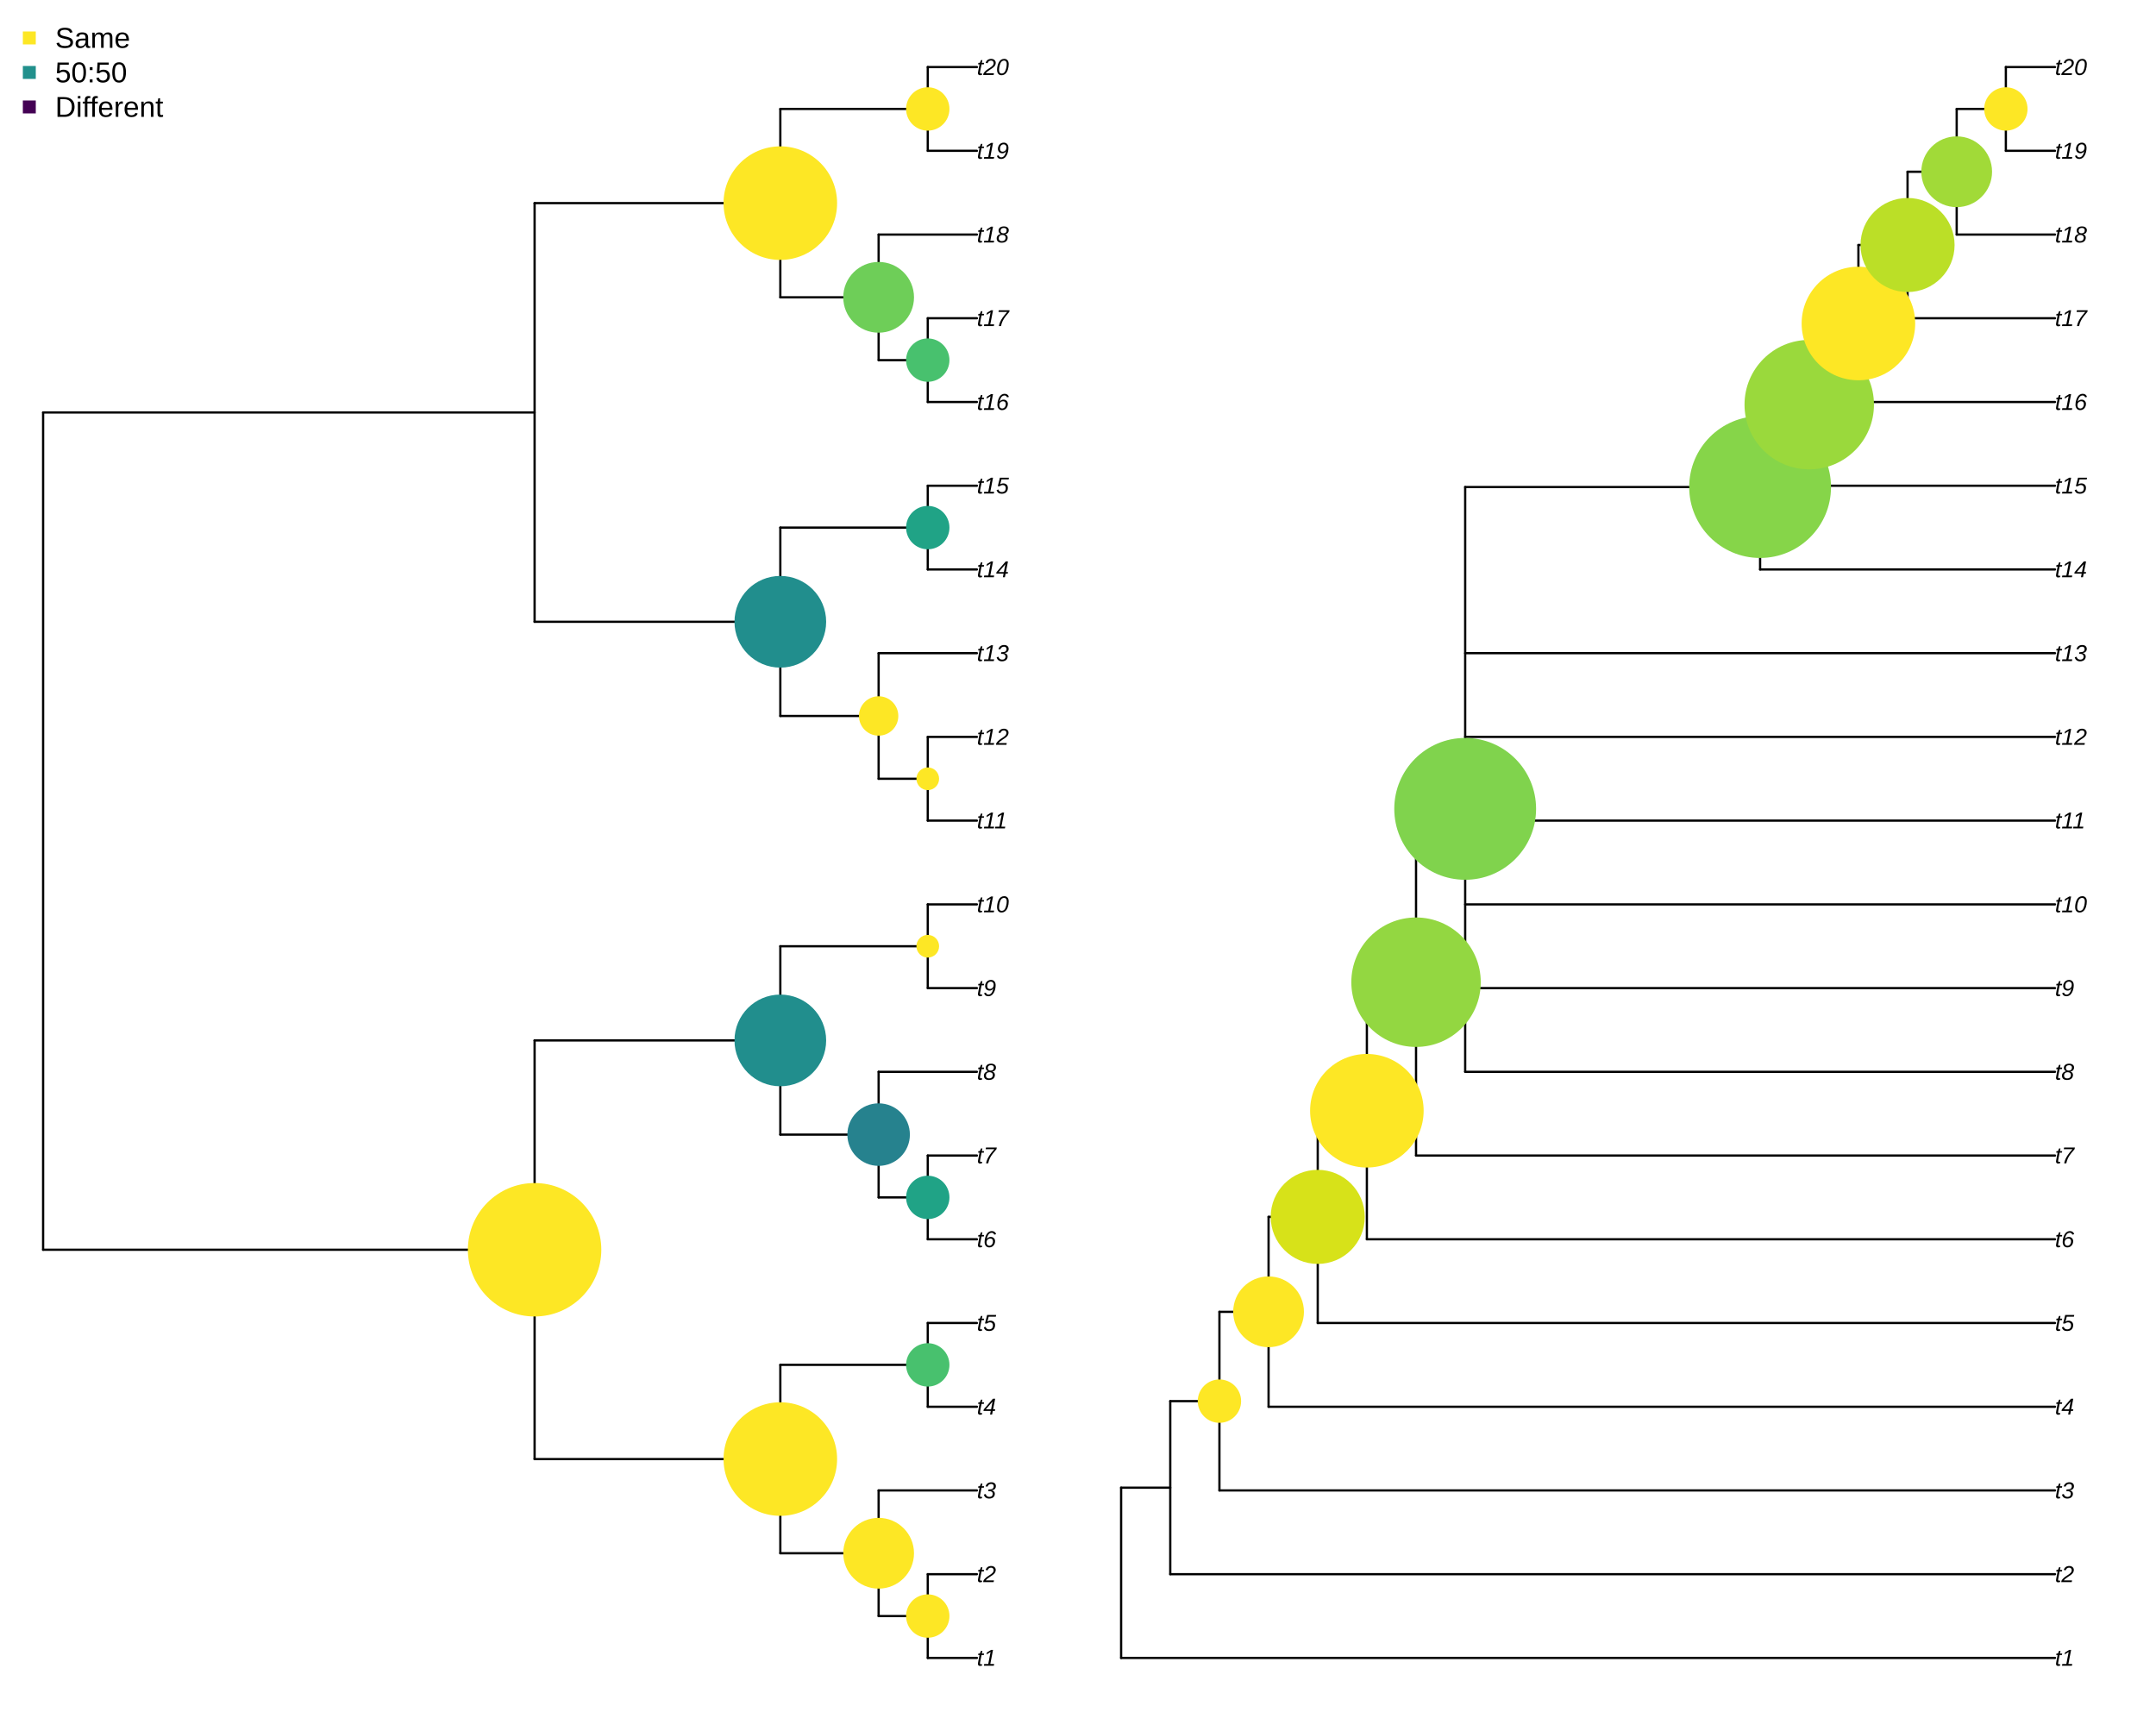
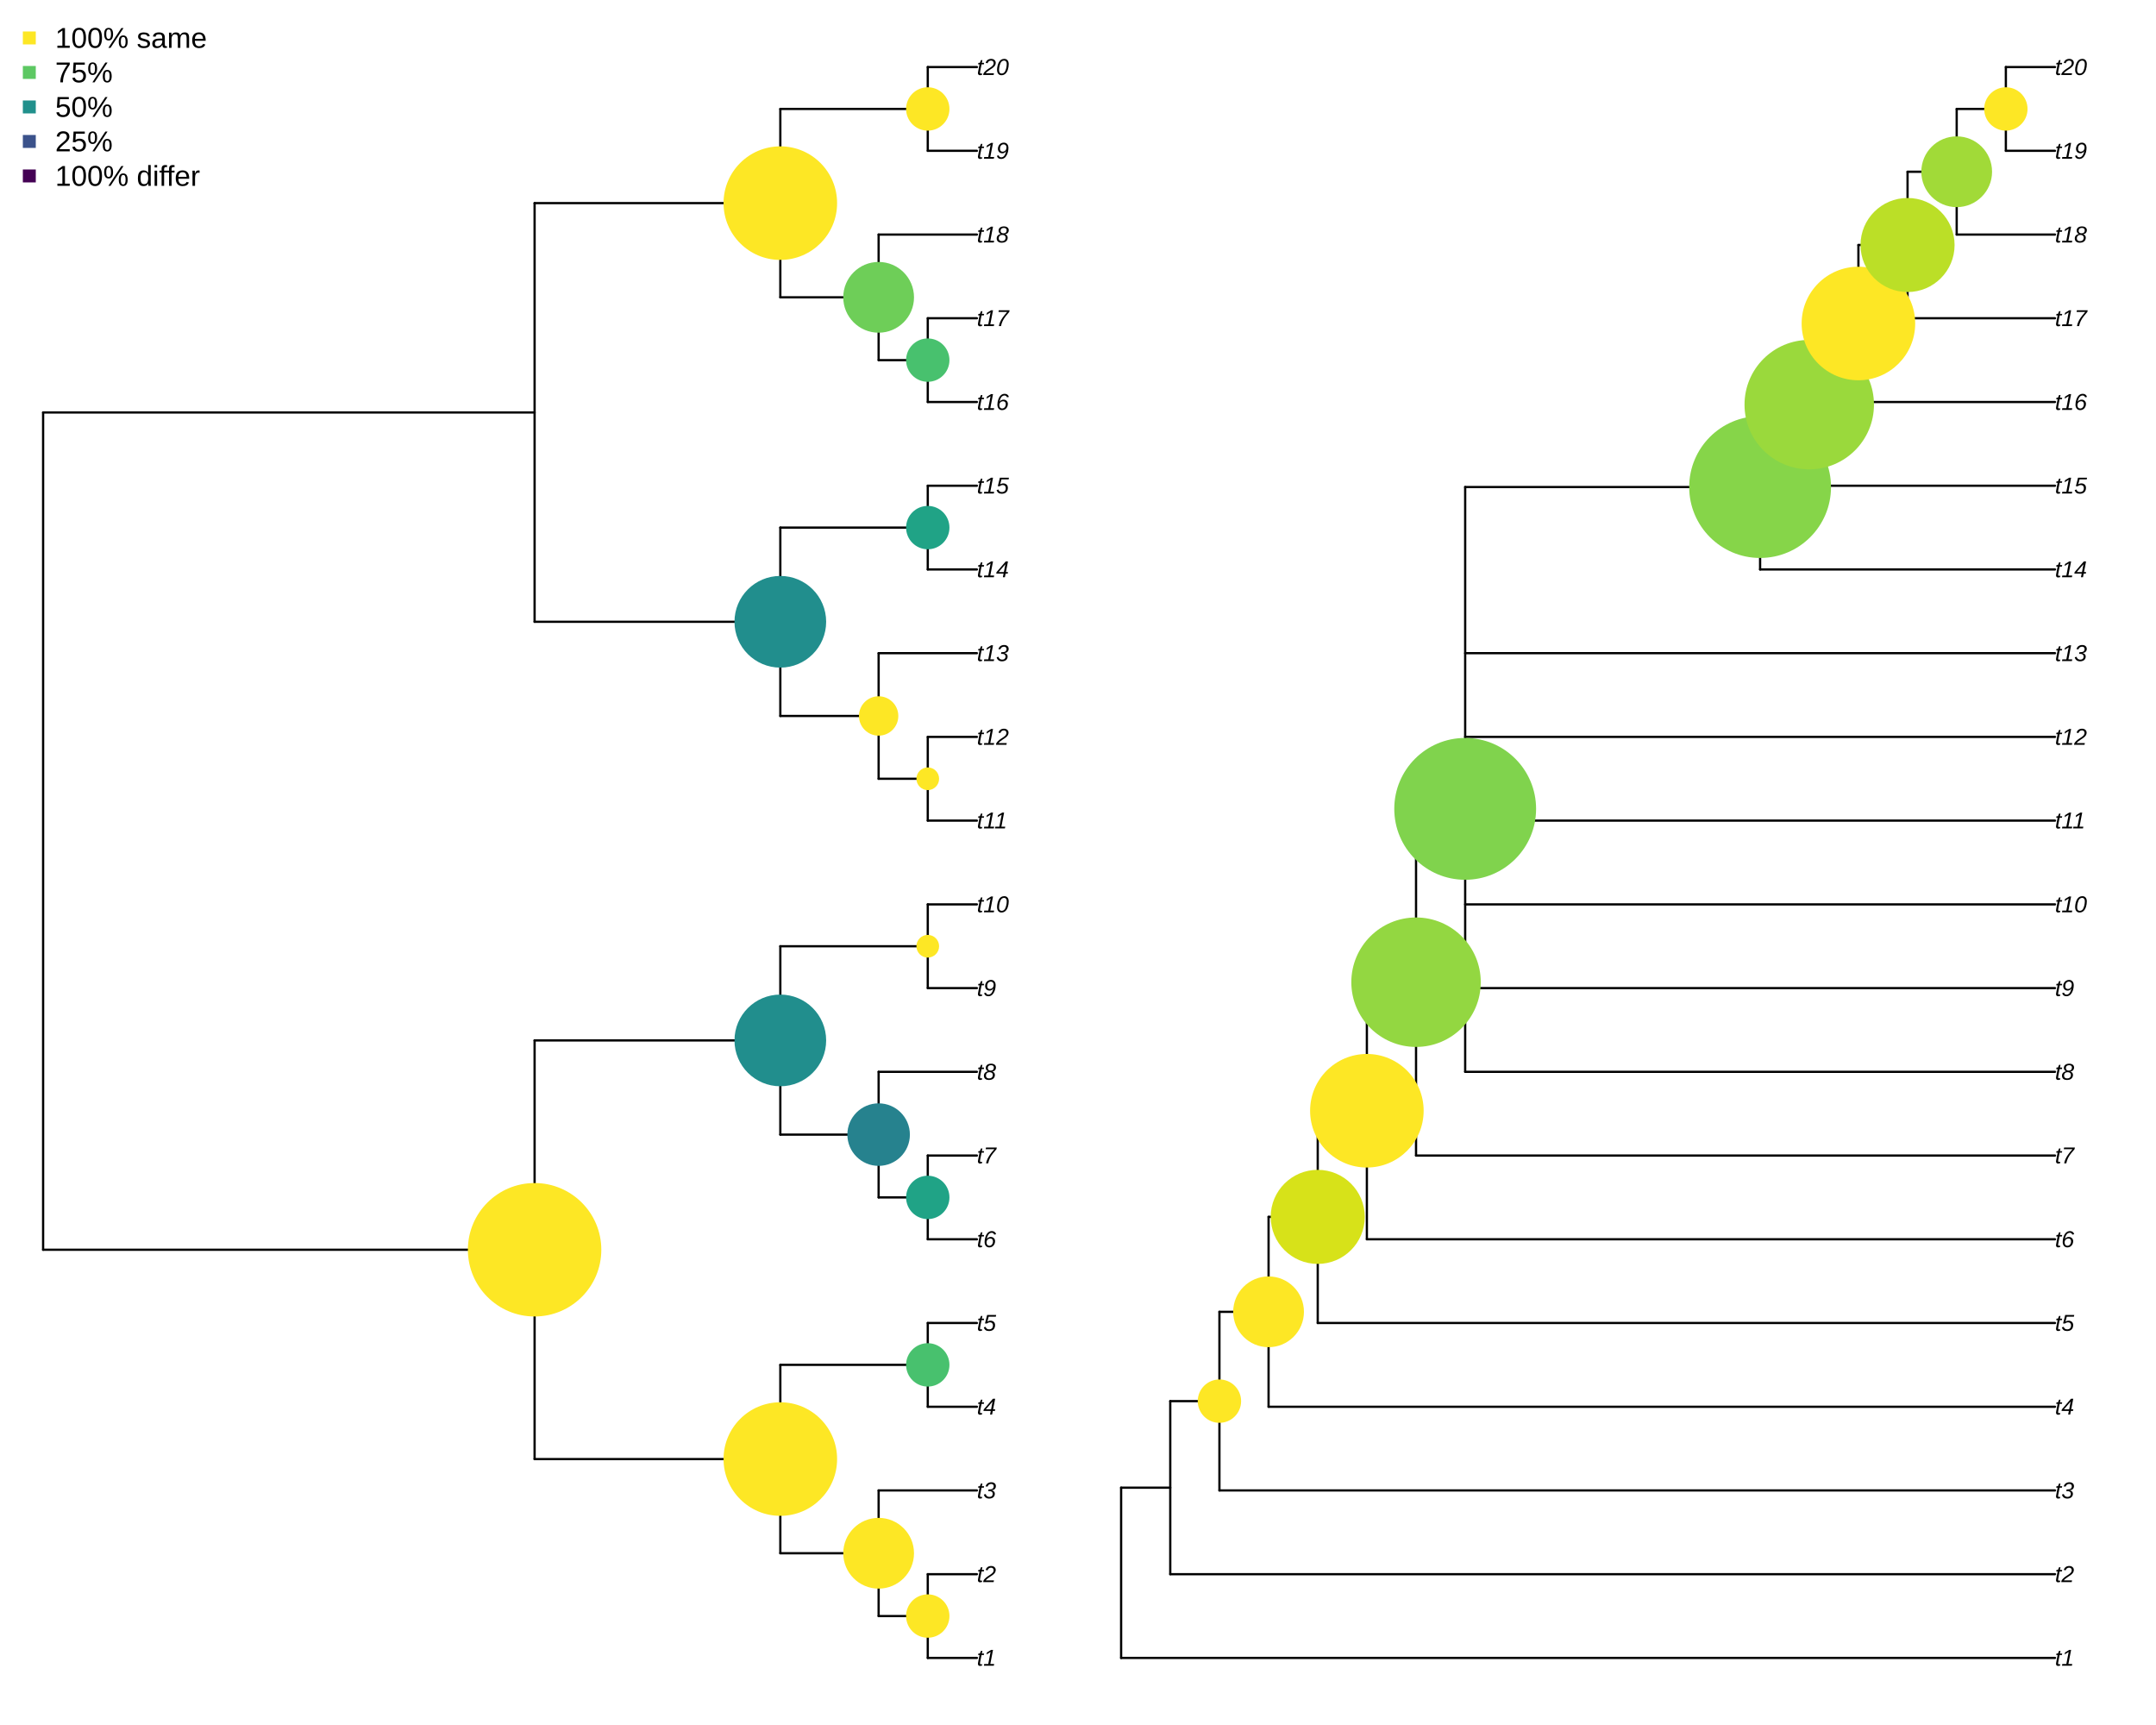
<svg xmlns="http://www.w3.org/2000/svg" viewBox="0 0 720.00 576.00">
  <defs>
    <style type="text/css">
    line, polyline, polygon, path, rect, circle {
      fill: none;
      stroke: #000000;
      stroke-linecap: round;
      stroke-linejoin: round;
      stroke-miterlimit: 10.00;
    }
  </style>
  </defs>
  <rect width="100%" height="100%" style="stroke: none; fill: #FFFFFF;" />
  <defs>
    <clipPath id="cpMC4wMHwzNjAuMDB8NTc2LjAwfDAuMDA=">
      <rect x="0.00" y="0.00" width="360.00" height="576.00" />
    </clipPath>
  </defs>
  <defs>
    <clipPath id="cpMS4xNXwzNTguODV8NTc0Ljg1fDEuMTU=">
      <rect x="1.15" y="1.15" width="357.70" height="573.70" />
    </clipPath>
  </defs>
  <line x1="14.40" y1="417.31" x2="178.53" y2="417.31" style="stroke-width: 0.75;" clip-path="url(#cpMS4xNXwzNTguODV8NTc0Ljg1fDEuMTU=)" />
  <line x1="178.53" y1="487.20" x2="260.59" y2="487.20" style="stroke-width: 0.75;" clip-path="url(#cpMS4xNXwzNTguODV8NTc0Ljg1fDEuMTU=)" />
  <line x1="260.59" y1="518.65" x2="293.42" y2="518.65" style="stroke-width: 0.75;" clip-path="url(#cpMS4xNXwzNTguODV8NTc0Ljg1fDEuMTU=)" />
  <line x1="293.42" y1="539.62" x2="309.83" y2="539.62" style="stroke-width: 0.75;" clip-path="url(#cpMS4xNXwzNTguODV8NTc0Ljg1fDEuMTU=)" />
  <line x1="309.83" y1="553.60" x2="326.24" y2="553.60" style="stroke-width: 0.75;" clip-path="url(#cpMS4xNXwzNTguODV8NTc0Ljg1fDEuMTU=)" />
  <line x1="309.83" y1="525.64" x2="326.24" y2="525.64" style="stroke-width: 0.75;" clip-path="url(#cpMS4xNXwzNTguODV8NTc0Ljg1fDEuMTU=)" />
  <line x1="293.42" y1="497.68" x2="326.24" y2="497.68" style="stroke-width: 0.75;" clip-path="url(#cpMS4xNXwzNTguODV8NTc0Ljg1fDEuMTU=)" />
  <line x1="260.59" y1="455.75" x2="309.83" y2="455.75" style="stroke-width: 0.75;" clip-path="url(#cpMS4xNXwzNTguODV8NTc0Ljg1fDEuMTU=)" />
  <line x1="309.83" y1="469.73" x2="326.24" y2="469.73" style="stroke-width: 0.75;" clip-path="url(#cpMS4xNXwzNTguODV8NTc0Ljg1fDEuMTU=)" />
  <line x1="309.83" y1="441.77" x2="326.24" y2="441.77" style="stroke-width: 0.75;" clip-path="url(#cpMS4xNXwzNTguODV8NTc0Ljg1fDEuMTU=)" />
  <line x1="178.53" y1="347.41" x2="260.59" y2="347.41" style="stroke-width: 0.75;" clip-path="url(#cpMS4xNXwzNTguODV8NTc0Ljg1fDEuMTU=)" />
  <line x1="260.59" y1="378.86" x2="293.42" y2="378.86" style="stroke-width: 0.75;" clip-path="url(#cpMS4xNXwzNTguODV8NTc0Ljg1fDEuMTU=)" />
  <line x1="293.42" y1="399.83" x2="309.83" y2="399.83" style="stroke-width: 0.75;" clip-path="url(#cpMS4xNXwzNTguODV8NTc0Ljg1fDEuMTU=)" />
  <line x1="309.83" y1="413.81" x2="326.24" y2="413.81" style="stroke-width: 0.75;" clip-path="url(#cpMS4xNXwzNTguODV8NTc0Ljg1fDEuMTU=)" />
  <line x1="309.83" y1="385.85" x2="326.24" y2="385.85" style="stroke-width: 0.75;" clip-path="url(#cpMS4xNXwzNTguODV8NTc0Ljg1fDEuMTU=)" />
  <line x1="293.42" y1="357.89" x2="326.24" y2="357.89" style="stroke-width: 0.75;" clip-path="url(#cpMS4xNXwzNTguODV8NTc0Ljg1fDEuMTU=)" />
  <line x1="260.59" y1="315.96" x2="309.83" y2="315.96" style="stroke-width: 0.75;" clip-path="url(#cpMS4xNXwzNTguODV8NTc0Ljg1fDEuMTU=)" />
  <line x1="309.83" y1="329.94" x2="326.24" y2="329.94" style="stroke-width: 0.75;" clip-path="url(#cpMS4xNXwzNTguODV8NTc0Ljg1fDEuMTU=)" />
  <line x1="309.83" y1="301.98" x2="326.24" y2="301.98" style="stroke-width: 0.75;" clip-path="url(#cpMS4xNXwzNTguODV8NTc0Ljg1fDEuMTU=)" />
  <line x1="14.40" y1="137.73" x2="178.53" y2="137.73" style="stroke-width: 0.75;" clip-path="url(#cpMS4xNXwzNTguODV8NTc0Ljg1fDEuMTU=)" />
  <line x1="178.53" y1="207.62" x2="260.59" y2="207.62" style="stroke-width: 0.75;" clip-path="url(#cpMS4xNXwzNTguODV8NTc0Ljg1fDEuMTU=)" />
  <line x1="260.59" y1="239.07" x2="293.42" y2="239.07" style="stroke-width: 0.75;" clip-path="url(#cpMS4xNXwzNTguODV8NTc0Ljg1fDEuMTU=)" />
  <line x1="293.42" y1="260.04" x2="309.83" y2="260.04" style="stroke-width: 0.75;" clip-path="url(#cpMS4xNXwzNTguODV8NTc0Ljg1fDEuMTU=)" />
  <line x1="309.83" y1="274.02" x2="326.24" y2="274.02" style="stroke-width: 0.75;" clip-path="url(#cpMS4xNXwzNTguODV8NTc0Ljg1fDEuMTU=)" />
  <line x1="309.83" y1="246.06" x2="326.24" y2="246.06" style="stroke-width: 0.75;" clip-path="url(#cpMS4xNXwzNTguODV8NTc0Ljg1fDEuMTU=)" />
  <line x1="293.42" y1="218.11" x2="326.24" y2="218.11" style="stroke-width: 0.75;" clip-path="url(#cpMS4xNXwzNTguODV8NTc0Ljg1fDEuMTU=)" />
  <line x1="260.59" y1="176.17" x2="309.83" y2="176.17" style="stroke-width: 0.75;" clip-path="url(#cpMS4xNXwzNTguODV8NTc0Ljg1fDEuMTU=)" />
  <line x1="309.83" y1="190.15" x2="326.24" y2="190.15" style="stroke-width: 0.75;" clip-path="url(#cpMS4xNXwzNTguODV8NTc0Ljg1fDEuMTU=)" />
  <line x1="309.83" y1="162.19" x2="326.24" y2="162.19" style="stroke-width: 0.75;" clip-path="url(#cpMS4xNXwzNTguODV8NTc0Ljg1fDEuMTU=)" />
  <line x1="178.53" y1="67.83" x2="260.59" y2="67.83" style="stroke-width: 0.75;" clip-path="url(#cpMS4xNXwzNTguODV8NTc0Ljg1fDEuMTU=)" />
  <line x1="260.59" y1="99.28" x2="293.42" y2="99.28" style="stroke-width: 0.75;" clip-path="url(#cpMS4xNXwzNTguODV8NTc0Ljg1fDEuMTU=)" />
  <line x1="293.42" y1="120.25" x2="309.83" y2="120.25" style="stroke-width: 0.75;" clip-path="url(#cpMS4xNXwzNTguODV8NTc0Ljg1fDEuMTU=)" />
  <line x1="309.83" y1="134.23" x2="326.24" y2="134.23" style="stroke-width: 0.75;" clip-path="url(#cpMS4xNXwzNTguODV8NTc0Ljg1fDEuMTU=)" />
  <line x1="309.83" y1="106.27" x2="326.24" y2="106.27" style="stroke-width: 0.75;" clip-path="url(#cpMS4xNXwzNTguODV8NTc0Ljg1fDEuMTU=)" />
  <line x1="293.42" y1="78.32" x2="326.24" y2="78.32" style="stroke-width: 0.75;" clip-path="url(#cpMS4xNXwzNTguODV8NTc0Ljg1fDEuMTU=)" />
  <line x1="260.59" y1="36.38" x2="309.83" y2="36.38" style="stroke-width: 0.75;" clip-path="url(#cpMS4xNXwzNTguODV8NTc0Ljg1fDEuMTU=)" />
  <line x1="309.83" y1="50.36" x2="326.24" y2="50.36" style="stroke-width: 0.75;" clip-path="url(#cpMS4xNXwzNTguODV8NTc0Ljg1fDEuMTU=)" />
  <line x1="309.83" y1="22.40" x2="326.24" y2="22.40" style="stroke-width: 0.75;" clip-path="url(#cpMS4xNXwzNTguODV8NTc0Ljg1fDEuMTU=)" />
  <line x1="14.40" y1="417.31" x2="14.40" y2="137.73" style="stroke-width: 0.75;" clip-path="url(#cpMS4xNXwzNTguODV8NTc0Ljg1fDEuMTU=)" />
  <line x1="178.53" y1="487.20" x2="178.53" y2="347.41" style="stroke-width: 0.75;" clip-path="url(#cpMS4xNXwzNTguODV8NTc0Ljg1fDEuMTU=)" />
  <line x1="260.59" y1="518.65" x2="260.59" y2="455.75" style="stroke-width: 0.75;" clip-path="url(#cpMS4xNXwzNTguODV8NTc0Ljg1fDEuMTU=)" />
  <line x1="293.42" y1="539.62" x2="293.42" y2="497.68" style="stroke-width: 0.75;" clip-path="url(#cpMS4xNXwzNTguODV8NTc0Ljg1fDEuMTU=)" />
  <line x1="309.83" y1="553.60" x2="309.83" y2="525.64" style="stroke-width: 0.75;" clip-path="url(#cpMS4xNXwzNTguODV8NTc0Ljg1fDEuMTU=)" />
  <line x1="309.83" y1="469.73" x2="309.83" y2="441.77" style="stroke-width: 0.75;" clip-path="url(#cpMS4xNXwzNTguODV8NTc0Ljg1fDEuMTU=)" />
  <line x1="260.59" y1="378.86" x2="260.59" y2="315.96" style="stroke-width: 0.75;" clip-path="url(#cpMS4xNXwzNTguODV8NTc0Ljg1fDEuMTU=)" />
  <line x1="293.42" y1="399.83" x2="293.42" y2="357.89" style="stroke-width: 0.75;" clip-path="url(#cpMS4xNXwzNTguODV8NTc0Ljg1fDEuMTU=)" />
  <line x1="309.83" y1="413.81" x2="309.83" y2="385.85" style="stroke-width: 0.75;" clip-path="url(#cpMS4xNXwzNTguODV8NTc0Ljg1fDEuMTU=)" />
  <line x1="309.83" y1="329.94" x2="309.83" y2="301.98" style="stroke-width: 0.75;" clip-path="url(#cpMS4xNXwzNTguODV8NTc0Ljg1fDEuMTU=)" />
  <line x1="178.53" y1="207.62" x2="178.53" y2="67.83" style="stroke-width: 0.75;" clip-path="url(#cpMS4xNXwzNTguODV8NTc0Ljg1fDEuMTU=)" />
  <line x1="260.59" y1="239.07" x2="260.59" y2="176.17" style="stroke-width: 0.75;" clip-path="url(#cpMS4xNXwzNTguODV8NTc0Ljg1fDEuMTU=)" />
  <line x1="293.42" y1="260.04" x2="293.42" y2="218.11" style="stroke-width: 0.75;" clip-path="url(#cpMS4xNXwzNTguODV8NTc0Ljg1fDEuMTU=)" />
  <line x1="309.83" y1="274.02" x2="309.83" y2="246.06" style="stroke-width: 0.75;" clip-path="url(#cpMS4xNXwzNTguODV8NTc0Ljg1fDEuMTU=)" />
  <line x1="309.83" y1="190.15" x2="309.83" y2="162.19" style="stroke-width: 0.75;" clip-path="url(#cpMS4xNXwzNTguODV8NTc0Ljg1fDEuMTU=)" />
  <line x1="260.59" y1="99.28" x2="260.59" y2="36.38" style="stroke-width: 0.75;" clip-path="url(#cpMS4xNXwzNTguODV8NTc0Ljg1fDEuMTU=)" />
  <line x1="293.42" y1="120.25" x2="293.42" y2="78.32" style="stroke-width: 0.75;" clip-path="url(#cpMS4xNXwzNTguODV8NTc0Ljg1fDEuMTU=)" />
  <line x1="309.83" y1="134.23" x2="309.83" y2="106.27" style="stroke-width: 0.75;" clip-path="url(#cpMS4xNXwzNTguODV8NTc0Ljg1fDEuMTU=)" />
  <line x1="309.83" y1="50.36" x2="309.83" y2="22.40" style="stroke-width: 0.75;" clip-path="url(#cpMS4xNXwzNTguODV8NTc0Ljg1fDEuMTU=)" />
  <g clip-path="url(#cpMS4xNXwzNTguODV8NTc0Ljg1fDEuMTU=)">
    <text x="326.24" y="556.20" style="font-size: 7.68px; font-style: italic; font-family: Liberation Sans;" textLength="6.39px" lengthAdjust="spacingAndGlyphs">t1</text>
  </g>
  <g clip-path="url(#cpMS4xNXwzNTguODV8NTc0Ljg1fDEuMTU=)">
    <text x="326.24" y="528.28" style="font-size: 7.68px; font-style: italic; font-family: Liberation Sans;" textLength="6.39px" lengthAdjust="spacingAndGlyphs">t2</text>
  </g>
  <g clip-path="url(#cpMS4xNXwzNTguODV8NTc0Ljg1fDEuMTU=)">
    <text x="326.24" y="500.32" style="font-size: 7.68px; font-style: italic; font-family: Liberation Sans;" textLength="6.39px" lengthAdjust="spacingAndGlyphs">t3</text>
  </g>
  <g clip-path="url(#cpMS4xNXwzNTguODV8NTc0Ljg1fDEuMTU=)">
    <text x="326.24" y="472.33" style="font-size: 7.68px; font-style: italic; font-family: Liberation Sans;" textLength="6.39px" lengthAdjust="spacingAndGlyphs">t4</text>
  </g>
  <g clip-path="url(#cpMS4xNXwzNTguODV8NTc0Ljg1fDEuMTU=)">
    <text x="326.24" y="444.37" style="font-size: 7.68px; font-style: italic; font-family: Liberation Sans;" textLength="6.39px" lengthAdjust="spacingAndGlyphs">t5</text>
  </g>
  <g clip-path="url(#cpMS4xNXwzNTguODV8NTc0Ljg1fDEuMTU=)">
    <text x="326.24" y="416.45" style="font-size: 7.68px; font-style: italic; font-family: Liberation Sans;" textLength="6.39px" lengthAdjust="spacingAndGlyphs">t6</text>
  </g>
  <g clip-path="url(#cpMS4xNXwzNTguODV8NTc0Ljg1fDEuMTU=)">
    <text x="326.24" y="388.45" style="font-size: 7.68px; font-style: italic; font-family: Liberation Sans;" textLength="6.39px" lengthAdjust="spacingAndGlyphs">t7</text>
  </g>
  <g clip-path="url(#cpMS4xNXwzNTguODV8NTc0Ljg1fDEuMTU=)">
    <text x="326.24" y="360.54" style="font-size: 7.68px; font-style: italic; font-family: Liberation Sans;" textLength="6.39px" lengthAdjust="spacingAndGlyphs">t8</text>
  </g>
  <g clip-path="url(#cpMS4xNXwzNTguODV8NTc0Ljg1fDEuMTU=)">
    <text x="326.24" y="332.58" style="font-size: 7.68px; font-style: italic; font-family: Liberation Sans;" textLength="6.39px" lengthAdjust="spacingAndGlyphs">t9</text>
  </g>
  <g clip-path="url(#cpMS4xNXwzNTguODV8NTc0Ljg1fDEuMTU=)">
    <text x="326.24" y="304.62" style="font-size: 7.68px; font-style: italic; font-family: Liberation Sans;" textLength="10.66px" lengthAdjust="spacingAndGlyphs">t10</text>
  </g>
  <g clip-path="url(#cpMS4xNXwzNTguODV8NTc0Ljg1fDEuMTU=)">
    <text x="326.24" y="276.62" style="font-size: 7.68px; font-style: italic; font-family: Liberation Sans;" textLength="10.09px" lengthAdjust="spacingAndGlyphs">t11</text>
  </g>
  <g clip-path="url(#cpMS4xNXwzNTguODV8NTc0Ljg1fDEuMTU=)">
    <text x="326.24" y="248.70" style="font-size: 7.68px; font-style: italic; font-family: Liberation Sans;" textLength="10.66px" lengthAdjust="spacingAndGlyphs">t12</text>
  </g>
  <g clip-path="url(#cpMS4xNXwzNTguODV8NTc0Ljg1fDEuMTU=)">
    <text x="326.24" y="220.75" style="font-size: 7.68px; font-style: italic; font-family: Liberation Sans;" textLength="10.66px" lengthAdjust="spacingAndGlyphs">t13</text>
  </g>
  <g clip-path="url(#cpMS4xNXwzNTguODV8NTc0Ljg1fDEuMTU=)">
    <text x="326.24" y="192.75" style="font-size: 7.68px; font-style: italic; font-family: Liberation Sans;" textLength="10.66px" lengthAdjust="spacingAndGlyphs">t14</text>
  </g>
  <g clip-path="url(#cpMS4xNXwzNTguODV8NTc0Ljg1fDEuMTU=)">
    <text x="326.24" y="164.79" style="font-size: 7.68px; font-style: italic; font-family: Liberation Sans;" textLength="10.66px" lengthAdjust="spacingAndGlyphs">t15</text>
  </g>
  <g clip-path="url(#cpMS4xNXwzNTguODV8NTc0Ljg1fDEuMTU=)">
    <text x="326.24" y="136.87" style="font-size: 7.68px; font-style: italic; font-family: Liberation Sans;" textLength="10.66px" lengthAdjust="spacingAndGlyphs">t16</text>
  </g>
  <g clip-path="url(#cpMS4xNXwzNTguODV8NTc0Ljg1fDEuMTU=)">
    <text x="326.24" y="108.88" style="font-size: 7.68px; font-style: italic; font-family: Liberation Sans;" textLength="10.66px" lengthAdjust="spacingAndGlyphs">t17</text>
  </g>
  <g clip-path="url(#cpMS4xNXwzNTguODV8NTc0Ljg1fDEuMTU=)">
    <text x="326.24" y="80.96" style="font-size: 7.68px; font-style: italic; font-family: Liberation Sans;" textLength="10.66px" lengthAdjust="spacingAndGlyphs">t18</text>
  </g>
  <g clip-path="url(#cpMS4xNXwzNTguODV8NTc0Ljg1fDEuMTU=)">
    <text x="326.24" y="53.00" style="font-size: 7.68px; font-style: italic; font-family: Liberation Sans;" textLength="10.66px" lengthAdjust="spacingAndGlyphs">t19</text>
  </g>
  <g clip-path="url(#cpMS4xNXwzNTguODV8NTc0Ljg1fDEuMTU=)">
    <text x="326.24" y="25.04" style="font-size: 7.68px; font-style: italic; font-family: Liberation Sans;" textLength="10.66px" lengthAdjust="spacingAndGlyphs">t20</text>
  </g>
  <circle cx="178.53" cy="417.31" r="16.71pt" style="stroke-width: 0.75; stroke: none; fill: #FDE725;" clip-path="url(#cpMS4xNXwzNTguODV8NTc0Ljg1fDEuMTU=)" />
  <circle cx="260.59" cy="487.20" r="14.22pt" style="stroke-width: 0.75; stroke: none; fill: #FDE725;" clip-path="url(#cpMS4xNXwzNTguODV8NTc0Ljg1fDEuMTU=)" />
  <circle cx="293.42" cy="518.65" r="8.86pt" style="stroke-width: 0.75; stroke: none; fill: #FDE725;" clip-path="url(#cpMS4xNXwzNTguODV8NTc0Ljg1fDEuMTU=)" />
  <circle cx="309.83" cy="539.62" r="5.43pt" style="stroke-width: 0.75; stroke: none; fill: #FDE725;" clip-path="url(#cpMS4xNXwzNTguODV8NTc0Ljg1fDEuMTU=)" />
  <circle cx="309.83" cy="455.75" r="5.43pt" style="stroke-width: 0.75; stroke: none; fill: #48C16E;" clip-path="url(#cpMS4xNXwzNTguODV8NTc0Ljg1fDEuMTU=)" />
  <circle cx="260.59" cy="347.41" r="11.48pt" style="stroke-width: 0.75; stroke: none; fill: #218E8D;" clip-path="url(#cpMS4xNXwzNTguODV8NTc0Ljg1fDEuMTU=)" />
  <circle cx="293.42" cy="378.86" r="7.83pt" style="stroke-width: 0.75; stroke: none; fill: #26828E;" clip-path="url(#cpMS4xNXwzNTguODV8NTc0Ljg1fDEuMTU=)" />
  <circle cx="309.83" cy="399.83" r="5.43pt" style="stroke-width: 0.75; stroke: none; fill: #20A386;" clip-path="url(#cpMS4xNXwzNTguODV8NTc0Ljg1fDEuMTU=)" />
  <circle cx="309.83" cy="315.96" r="2.84pt" style="stroke-width: 0.75; stroke: none; fill: #FDE725;" clip-path="url(#cpMS4xNXwzNTguODV8NTc0Ljg1fDEuMTU=)" />
  <circle cx="260.59" cy="207.62" r="11.48pt" style="stroke-width: 0.75; stroke: none; fill: #218E8D;" clip-path="url(#cpMS4xNXwzNTguODV8NTc0Ljg1fDEuMTU=)" />
  <circle cx="293.42" cy="239.07" r="4.93pt" style="stroke-width: 0.75; stroke: none; fill: #FDE725;" clip-path="url(#cpMS4xNXwzNTguODV8NTc0Ljg1fDEuMTU=)" />
  <circle cx="309.83" cy="260.04" r="2.84pt" style="stroke-width: 0.75; stroke: none; fill: #FDE725;" clip-path="url(#cpMS4xNXwzNTguODV8NTc0Ljg1fDEuMTU=)" />
  <circle cx="309.83" cy="176.17" r="5.43pt" style="stroke-width: 0.75; stroke: none; fill: #20A386;" clip-path="url(#cpMS4xNXwzNTguODV8NTc0Ljg1fDEuMTU=)" />
  <circle cx="260.59" cy="67.83" r="14.22pt" style="stroke-width: 0.75; stroke: none; fill: #FDE725;" clip-path="url(#cpMS4xNXwzNTguODV8NTc0Ljg1fDEuMTU=)" />
  <circle cx="293.42" cy="99.28" r="8.86pt" style="stroke-width: 0.75; stroke: none; fill: #6ECE58;" clip-path="url(#cpMS4xNXwzNTguODV8NTc0Ljg1fDEuMTU=)" />
  <circle cx="309.83" cy="120.25" r="5.43pt" style="stroke-width: 0.75; stroke: none; fill: #48C16E;" clip-path="url(#cpMS4xNXwzNTguODV8NTc0Ljg1fDEuMTU=)" />
  <circle cx="309.83" cy="36.38" r="5.43pt" style="stroke-width: 0.75; stroke: none; fill: #FDE725;" clip-path="url(#cpMS4xNXwzNTguODV8NTc0Ljg1fDEuMTU=)" />
  <polygon points="7.63,14.83 11.95,14.83 11.95,10.51 7.63,10.51 " style="stroke-width: 0.75; stroke: none; fill: #FDE725;" clip-path="url(#cpMS4xNXwzNTguODV8NTc0Ljg1fDEuMTU=)" />
-   <polygon points="7.63,26.35 11.95,26.35 11.95,22.03 7.63,22.03 " style="stroke-width: 0.75; stroke: none; fill: #21908C;" clip-path="url(#cpMS4xNXwzNTguODV8NTc0Ljg1fDEuMTU=)" />
-   <polygon points="7.63,37.87 11.95,37.87 11.95,33.55 7.63,33.55 " style="stroke-width: 0.75; stroke: none; fill: #440154;" clip-path="url(#cpMS4xNXwzNTguODV8NTc0Ljg1fDEuMTU=)" />
-   <g clip-path="url(#cpMS4xNXwzNTguODV8NTc0Ljg1fDEuMTU=)">
-     <text x="18.43" y="15.97" style="font-size: 9.60px; font-family: Liberation Sans;" textLength="25.05px" lengthAdjust="spacingAndGlyphs">Same</text>
-   </g>
-   <g clip-path="url(#cpMS4xNXwzNTguODV8NTc0Ljg1fDEuMTU=)">
-     <text x="18.43" y="27.49" style="font-size: 9.60px; font-family: Liberation Sans;" textLength="23.98px" lengthAdjust="spacingAndGlyphs">50:50</text>
-   </g>
-   <g clip-path="url(#cpMS4xNXwzNTguODV8NTc0Ljg1fDEuMTU=)">
-     <text x="18.43" y="39.01" style="font-size: 9.60px; font-family: Liberation Sans;" textLength="36.06px" lengthAdjust="spacingAndGlyphs">Different</text>
+   <polygon points="7.63,26.35 11.95,26.35 11.95,22.03 7.63,22.03 " style="stroke-width: 0.75; stroke: none; fill: #5DC863;" clip-path="url(#cpMS4xNXwzNTguODV8NTc0Ljg1fDEuMTU=)" />
+   <polygon points="7.63,37.87 11.95,37.87 11.95,33.55 7.63,33.55 " style="stroke-width: 0.75; stroke: none; fill: #21908C;" clip-path="url(#cpMS4xNXwzNTguODV8NTc0Ljg1fDEuMTU=)" />
+   <polygon points="7.63,49.39 11.95,49.39 11.95,45.07 7.63,45.07 " style="stroke-width: 0.75; stroke: none; fill: #3B528B;" clip-path="url(#cpMS4xNXwzNTguODV8NTc0Ljg1fDEuMTU=)" />
+   <polygon points="7.63,60.91 11.95,60.91 11.95,56.59 7.63,56.59 " style="stroke-width: 0.75; stroke: none; fill: #440154;" clip-path="url(#cpMS4xNXwzNTguODV8NTc0Ljg1fDEuMTU=)" />
+   <g clip-path="url(#cpMS4xNXwzNTguODV8NTc0Ljg1fDEuMTU=)">
+     <text x="18.43" y="15.97" style="font-size: 9.60px; font-family: Liberation Sans;" textLength="50.62px" lengthAdjust="spacingAndGlyphs">100% same</text>
+   </g>
+   <g clip-path="url(#cpMS4xNXwzNTguODV8NTc0Ljg1fDEuMTU=)">
+     <text x="18.43" y="27.49" style="font-size: 9.60px; font-family: Liberation Sans;" textLength="19.19px" lengthAdjust="spacingAndGlyphs">75%</text>
+   </g>
+   <g clip-path="url(#cpMS4xNXwzNTguODV8NTc0Ljg1fDEuMTU=)">
+     <text x="18.43" y="39.01" style="font-size: 9.60px; font-family: Liberation Sans;" textLength="19.19px" lengthAdjust="spacingAndGlyphs">50%</text>
+   </g>
+   <g clip-path="url(#cpMS4xNXwzNTguODV8NTc0Ljg1fDEuMTU=)">
+     <text x="18.43" y="50.53" style="font-size: 9.60px; font-family: Liberation Sans;" textLength="19.19px" lengthAdjust="spacingAndGlyphs">25%</text>
+   </g>
+   <g clip-path="url(#cpMS4xNXwzNTguODV8NTc0Ljg1fDEuMTU=)">
+     <text x="18.43" y="62.05" style="font-size: 9.60px; font-family: Liberation Sans;" textLength="48.33px" lengthAdjust="spacingAndGlyphs">100% differ</text>
  </g>
  <defs>
    <clipPath id="cpMzYxLjE1fDcxOC44NXw1NzQuODV8MS4xNQ==">
      <rect x="361.15" y="1.15" width="357.70" height="573.70" />
    </clipPath>
  </defs>
  <defs>
    <clipPath id="cpMzYwLjAwfDcyMC4wMHw1NzYuMDB8MC4wMA==">
      <rect x="360.00" y="0.00" width="360.00" height="576.00" />
    </clipPath>
  </defs>
  <defs>
    <clipPath id="cpMzYxLjE1fDcxOC44NXw1NzQuODV8MS4xNQ==">
      <rect x="361.15" y="1.15" width="357.70" height="573.70" />
    </clipPath>
  </defs>
  <line x1="374.40" y1="553.60" x2="686.27" y2="553.60" style="stroke-width: 0.75;" clip-path="url(#cpMzYxLjE1fDcxOC44NXw1NzQuODV8MS4xNQ==)" />
  <line x1="374.40" y1="496.75" x2="390.81" y2="496.75" style="stroke-width: 0.75;" clip-path="url(#cpMzYxLjE1fDcxOC44NXw1NzQuODV8MS4xNQ==)" />
  <line x1="390.81" y1="525.64" x2="686.27" y2="525.64" style="stroke-width: 0.75;" clip-path="url(#cpMzYxLjE1fDcxOC44NXw1NzQuODV8MS4xNQ==)" />
  <line x1="390.81" y1="467.86" x2="407.23" y2="467.86" style="stroke-width: 0.75;" clip-path="url(#cpMzYxLjE1fDcxOC44NXw1NzQuODV8MS4xNQ==)" />
  <line x1="407.23" y1="497.68" x2="686.27" y2="497.68" style="stroke-width: 0.75;" clip-path="url(#cpMzYxLjE1fDcxOC44NXw1NzQuODV8MS4xNQ==)" />
  <line x1="407.23" y1="438.03" x2="423.64" y2="438.03" style="stroke-width: 0.75;" clip-path="url(#cpMzYxLjE1fDcxOC44NXw1NzQuODV8MS4xNQ==)" />
  <line x1="423.64" y1="469.73" x2="686.27" y2="469.73" style="stroke-width: 0.75;" clip-path="url(#cpMzYxLjE1fDcxOC44NXw1NzQuODV8MS4xNQ==)" />
  <line x1="423.64" y1="406.33" x2="440.06" y2="406.33" style="stroke-width: 0.75;" clip-path="url(#cpMzYxLjE1fDcxOC44NXw1NzQuODV8MS4xNQ==)" />
  <line x1="440.06" y1="441.77" x2="686.27" y2="441.77" style="stroke-width: 0.75;" clip-path="url(#cpMzYxLjE1fDcxOC44NXw1NzQuODV8MS4xNQ==)" />
  <line x1="440.06" y1="370.89" x2="456.47" y2="370.89" style="stroke-width: 0.75;" clip-path="url(#cpMzYxLjE1fDcxOC44NXw1NzQuODV8MS4xNQ==)" />
  <line x1="456.47" y1="413.81" x2="686.27" y2="413.81" style="stroke-width: 0.75;" clip-path="url(#cpMzYxLjE1fDcxOC44NXw1NzQuODV8MS4xNQ==)" />
  <line x1="456.47" y1="327.97" x2="472.89" y2="327.97" style="stroke-width: 0.75;" clip-path="url(#cpMzYxLjE1fDcxOC44NXw1NzQuODV8MS4xNQ==)" />
  <line x1="472.89" y1="385.85" x2="686.27" y2="385.85" style="stroke-width: 0.75;" clip-path="url(#cpMzYxLjE1fDcxOC44NXw1NzQuODV8MS4xNQ==)" />
  <line x1="472.89" y1="270.09" x2="489.30" y2="270.09" style="stroke-width: 0.75;" clip-path="url(#cpMzYxLjE1fDcxOC44NXw1NzQuODV8MS4xNQ==)" />
  <line x1="489.30" y1="357.89" x2="686.27" y2="357.89" style="stroke-width: 0.75;" clip-path="url(#cpMzYxLjE1fDcxOC44NXw1NzQuODV8MS4xNQ==)" />
  <line x1="489.30" y1="329.94" x2="686.27" y2="329.94" style="stroke-width: 0.75;" clip-path="url(#cpMzYxLjE1fDcxOC44NXw1NzQuODV8MS4xNQ==)" />
  <line x1="489.30" y1="301.98" x2="686.27" y2="301.98" style="stroke-width: 0.75;" clip-path="url(#cpMzYxLjE1fDcxOC44NXw1NzQuODV8MS4xNQ==)" />
  <line x1="489.30" y1="274.02" x2="686.27" y2="274.02" style="stroke-width: 0.75;" clip-path="url(#cpMzYxLjE1fDcxOC44NXw1NzQuODV8MS4xNQ==)" />
  <line x1="489.30" y1="246.06" x2="686.27" y2="246.06" style="stroke-width: 0.75;" clip-path="url(#cpMzYxLjE1fDcxOC44NXw1NzQuODV8MS4xNQ==)" />
  <line x1="489.30" y1="218.11" x2="686.27" y2="218.11" style="stroke-width: 0.75;" clip-path="url(#cpMzYxLjE1fDcxOC44NXw1NzQuODV8MS4xNQ==)" />
  <line x1="489.30" y1="162.63" x2="587.79" y2="162.63" style="stroke-width: 0.75;" clip-path="url(#cpMzYxLjE1fDcxOC44NXw1NzQuODV8MS4xNQ==)" />
  <line x1="587.79" y1="190.15" x2="686.27" y2="190.15" style="stroke-width: 0.75;" clip-path="url(#cpMzYxLjE1fDcxOC44NXw1NzQuODV8MS4xNQ==)" />
  <line x1="587.79" y1="135.11" x2="604.20" y2="135.11" style="stroke-width: 0.75;" clip-path="url(#cpMzYxLjE1fDcxOC44NXw1NzQuODV8MS4xNQ==)" />
  <line x1="604.20" y1="162.19" x2="686.27" y2="162.19" style="stroke-width: 0.75;" clip-path="url(#cpMzYxLjE1fDcxOC44NXw1NzQuODV8MS4xNQ==)" />
  <line x1="604.20" y1="108.02" x2="620.62" y2="108.02" style="stroke-width: 0.75;" clip-path="url(#cpMzYxLjE1fDcxOC44NXw1NzQuODV8MS4xNQ==)" />
  <line x1="620.62" y1="134.23" x2="686.27" y2="134.23" style="stroke-width: 0.75;" clip-path="url(#cpMzYxLjE1fDcxOC44NXw1NzQuODV8MS4xNQ==)" />
  <line x1="620.62" y1="81.81" x2="637.03" y2="81.81" style="stroke-width: 0.75;" clip-path="url(#cpMzYxLjE1fDcxOC44NXw1NzQuODV8MS4xNQ==)" />
  <line x1="637.03" y1="106.27" x2="686.27" y2="106.27" style="stroke-width: 0.75;" clip-path="url(#cpMzYxLjE1fDcxOC44NXw1NzQuODV8MS4xNQ==)" />
  <line x1="637.03" y1="57.35" x2="653.44" y2="57.35" style="stroke-width: 0.75;" clip-path="url(#cpMzYxLjE1fDcxOC44NXw1NzQuODV8MS4xNQ==)" />
  <line x1="653.44" y1="78.32" x2="686.27" y2="78.32" style="stroke-width: 0.75;" clip-path="url(#cpMzYxLjE1fDcxOC44NXw1NzQuODV8MS4xNQ==)" />
  <line x1="653.44" y1="36.38" x2="669.86" y2="36.38" style="stroke-width: 0.75;" clip-path="url(#cpMzYxLjE1fDcxOC44NXw1NzQuODV8MS4xNQ==)" />
  <line x1="669.86" y1="50.36" x2="686.27" y2="50.36" style="stroke-width: 0.75;" clip-path="url(#cpMzYxLjE1fDcxOC44NXw1NzQuODV8MS4xNQ==)" />
  <line x1="669.86" y1="22.40" x2="686.27" y2="22.40" style="stroke-width: 0.75;" clip-path="url(#cpMzYxLjE1fDcxOC44NXw1NzQuODV8MS4xNQ==)" />
  <line x1="374.40" y1="553.60" x2="374.40" y2="496.75" style="stroke-width: 0.75;" clip-path="url(#cpMzYxLjE1fDcxOC44NXw1NzQuODV8MS4xNQ==)" />
  <line x1="390.81" y1="525.64" x2="390.81" y2="467.86" style="stroke-width: 0.75;" clip-path="url(#cpMzYxLjE1fDcxOC44NXw1NzQuODV8MS4xNQ==)" />
  <line x1="407.23" y1="497.68" x2="407.23" y2="438.03" style="stroke-width: 0.75;" clip-path="url(#cpMzYxLjE1fDcxOC44NXw1NzQuODV8MS4xNQ==)" />
  <line x1="423.64" y1="469.73" x2="423.64" y2="406.33" style="stroke-width: 0.75;" clip-path="url(#cpMzYxLjE1fDcxOC44NXw1NzQuODV8MS4xNQ==)" />
  <line x1="440.06" y1="441.77" x2="440.06" y2="370.89" style="stroke-width: 0.75;" clip-path="url(#cpMzYxLjE1fDcxOC44NXw1NzQuODV8MS4xNQ==)" />
  <line x1="456.47" y1="413.81" x2="456.47" y2="327.97" style="stroke-width: 0.75;" clip-path="url(#cpMzYxLjE1fDcxOC44NXw1NzQuODV8MS4xNQ==)" />
  <line x1="472.89" y1="385.85" x2="472.89" y2="270.09" style="stroke-width: 0.75;" clip-path="url(#cpMzYxLjE1fDcxOC44NXw1NzQuODV8MS4xNQ==)" />
  <line x1="489.30" y1="357.89" x2="489.30" y2="162.63" style="stroke-width: 0.75;" clip-path="url(#cpMzYxLjE1fDcxOC44NXw1NzQuODV8MS4xNQ==)" />
  <line x1="587.79" y1="190.15" x2="587.79" y2="135.11" style="stroke-width: 0.75;" clip-path="url(#cpMzYxLjE1fDcxOC44NXw1NzQuODV8MS4xNQ==)" />
  <line x1="604.20" y1="162.19" x2="604.20" y2="108.02" style="stroke-width: 0.75;" clip-path="url(#cpMzYxLjE1fDcxOC44NXw1NzQuODV8MS4xNQ==)" />
  <line x1="620.62" y1="134.23" x2="620.62" y2="81.81" style="stroke-width: 0.75;" clip-path="url(#cpMzYxLjE1fDcxOC44NXw1NzQuODV8MS4xNQ==)" />
  <line x1="637.03" y1="106.27" x2="637.03" y2="57.35" style="stroke-width: 0.75;" clip-path="url(#cpMzYxLjE1fDcxOC44NXw1NzQuODV8MS4xNQ==)" />
  <line x1="653.44" y1="78.32" x2="653.44" y2="36.38" style="stroke-width: 0.75;" clip-path="url(#cpMzYxLjE1fDcxOC44NXw1NzQuODV8MS4xNQ==)" />
  <line x1="669.86" y1="50.36" x2="669.86" y2="22.40" style="stroke-width: 0.75;" clip-path="url(#cpMzYxLjE1fDcxOC44NXw1NzQuODV8MS4xNQ==)" />
  <g clip-path="url(#cpMzYxLjE1fDcxOC44NXw1NzQuODV8MS4xNQ==)">
    <text x="686.27" y="556.20" style="font-size: 7.68px; font-style: italic; font-family: Liberation Sans;" textLength="6.39px" lengthAdjust="spacingAndGlyphs">t1</text>
  </g>
  <g clip-path="url(#cpMzYxLjE1fDcxOC44NXw1NzQuODV8MS4xNQ==)">
    <text x="686.27" y="528.28" style="font-size: 7.68px; font-style: italic; font-family: Liberation Sans;" textLength="6.39px" lengthAdjust="spacingAndGlyphs">t2</text>
  </g>
  <g clip-path="url(#cpMzYxLjE1fDcxOC44NXw1NzQuODV8MS4xNQ==)">
    <text x="686.27" y="500.32" style="font-size: 7.68px; font-style: italic; font-family: Liberation Sans;" textLength="6.39px" lengthAdjust="spacingAndGlyphs">t3</text>
  </g>
  <g clip-path="url(#cpMzYxLjE1fDcxOC44NXw1NzQuODV8MS4xNQ==)">
    <text x="686.27" y="472.33" style="font-size: 7.68px; font-style: italic; font-family: Liberation Sans;" textLength="6.39px" lengthAdjust="spacingAndGlyphs">t4</text>
  </g>
  <g clip-path="url(#cpMzYxLjE1fDcxOC44NXw1NzQuODV8MS4xNQ==)">
    <text x="686.27" y="444.37" style="font-size: 7.68px; font-style: italic; font-family: Liberation Sans;" textLength="6.39px" lengthAdjust="spacingAndGlyphs">t5</text>
  </g>
  <g clip-path="url(#cpMzYxLjE1fDcxOC44NXw1NzQuODV8MS4xNQ==)">
    <text x="686.27" y="416.45" style="font-size: 7.68px; font-style: italic; font-family: Liberation Sans;" textLength="6.39px" lengthAdjust="spacingAndGlyphs">t6</text>
  </g>
  <g clip-path="url(#cpMzYxLjE1fDcxOC44NXw1NzQuODV8MS4xNQ==)">
    <text x="686.27" y="388.45" style="font-size: 7.68px; font-style: italic; font-family: Liberation Sans;" textLength="6.39px" lengthAdjust="spacingAndGlyphs">t7</text>
  </g>
  <g clip-path="url(#cpMzYxLjE1fDcxOC44NXw1NzQuODV8MS4xNQ==)">
    <text x="686.27" y="360.54" style="font-size: 7.68px; font-style: italic; font-family: Liberation Sans;" textLength="6.39px" lengthAdjust="spacingAndGlyphs">t8</text>
  </g>
  <g clip-path="url(#cpMzYxLjE1fDcxOC44NXw1NzQuODV8MS4xNQ==)">
    <text x="686.27" y="332.58" style="font-size: 7.68px; font-style: italic; font-family: Liberation Sans;" textLength="6.39px" lengthAdjust="spacingAndGlyphs">t9</text>
  </g>
  <g clip-path="url(#cpMzYxLjE1fDcxOC44NXw1NzQuODV8MS4xNQ==)">
    <text x="686.27" y="304.62" style="font-size: 7.68px; font-style: italic; font-family: Liberation Sans;" textLength="10.66px" lengthAdjust="spacingAndGlyphs">t10</text>
  </g>
  <g clip-path="url(#cpMzYxLjE1fDcxOC44NXw1NzQuODV8MS4xNQ==)">
    <text x="686.27" y="276.62" style="font-size: 7.68px; font-style: italic; font-family: Liberation Sans;" textLength="10.09px" lengthAdjust="spacingAndGlyphs">t11</text>
  </g>
  <g clip-path="url(#cpMzYxLjE1fDcxOC44NXw1NzQuODV8MS4xNQ==)">
    <text x="686.27" y="248.70" style="font-size: 7.68px; font-style: italic; font-family: Liberation Sans;" textLength="10.66px" lengthAdjust="spacingAndGlyphs">t12</text>
  </g>
  <g clip-path="url(#cpMzYxLjE1fDcxOC44NXw1NzQuODV8MS4xNQ==)">
    <text x="686.27" y="220.75" style="font-size: 7.68px; font-style: italic; font-family: Liberation Sans;" textLength="10.66px" lengthAdjust="spacingAndGlyphs">t13</text>
  </g>
  <g clip-path="url(#cpMzYxLjE1fDcxOC44NXw1NzQuODV8MS4xNQ==)">
    <text x="686.27" y="192.75" style="font-size: 7.68px; font-style: italic; font-family: Liberation Sans;" textLength="10.66px" lengthAdjust="spacingAndGlyphs">t14</text>
  </g>
  <g clip-path="url(#cpMzYxLjE1fDcxOC44NXw1NzQuODV8MS4xNQ==)">
    <text x="686.27" y="164.79" style="font-size: 7.68px; font-style: italic; font-family: Liberation Sans;" textLength="10.66px" lengthAdjust="spacingAndGlyphs">t15</text>
  </g>
  <g clip-path="url(#cpMzYxLjE1fDcxOC44NXw1NzQuODV8MS4xNQ==)">
    <text x="686.27" y="136.87" style="font-size: 7.68px; font-style: italic; font-family: Liberation Sans;" textLength="10.66px" lengthAdjust="spacingAndGlyphs">t16</text>
  </g>
  <g clip-path="url(#cpMzYxLjE1fDcxOC44NXw1NzQuODV8MS4xNQ==)">
    <text x="686.27" y="108.88" style="font-size: 7.68px; font-style: italic; font-family: Liberation Sans;" textLength="10.66px" lengthAdjust="spacingAndGlyphs">t17</text>
  </g>
  <g clip-path="url(#cpMzYxLjE1fDcxOC44NXw1NzQuODV8MS4xNQ==)">
    <text x="686.27" y="80.96" style="font-size: 7.68px; font-style: italic; font-family: Liberation Sans;" textLength="10.66px" lengthAdjust="spacingAndGlyphs">t18</text>
  </g>
  <g clip-path="url(#cpMzYxLjE1fDcxOC44NXw1NzQuODV8MS4xNQ==)">
    <text x="686.27" y="53.00" style="font-size: 7.68px; font-style: italic; font-family: Liberation Sans;" textLength="10.66px" lengthAdjust="spacingAndGlyphs">t19</text>
  </g>
  <g clip-path="url(#cpMzYxLjE1fDcxOC44NXw1NzQuODV8MS4xNQ==)">
    <text x="686.27" y="25.04" style="font-size: 7.68px; font-style: italic; font-family: Liberation Sans;" textLength="10.66px" lengthAdjust="spacingAndGlyphs">t20</text>
  </g>
  <circle cx="407.23" cy="467.86" r="5.43pt" style="stroke-width: 0.75; stroke: none; fill: #FDE725;" clip-path="url(#cpMzYxLjE1fDcxOC44NXw1NzQuODV8MS4xNQ==)" />
  <circle cx="423.64" cy="438.03" r="8.86pt" style="stroke-width: 0.75; stroke: none; fill: #FDE725;" clip-path="url(#cpMzYxLjE1fDcxOC44NXw1NzQuODV8MS4xNQ==)" />
  <circle cx="440.06" cy="406.33" r="11.78pt" style="stroke-width: 0.75; stroke: none; fill: #D7E219;" clip-path="url(#cpMzYxLjE1fDcxOC44NXw1NzQuODV8MS4xNQ==)" />
  <circle cx="456.47" cy="370.89" r="14.22pt" style="stroke-width: 0.75; stroke: none; fill: #FDE725;" clip-path="url(#cpMzYxLjE1fDcxOC44NXw1NzQuODV8MS4xNQ==)" />
  <circle cx="472.89" cy="327.97" r="16.21pt" style="stroke-width: 0.75; stroke: none; fill: #93D741;" clip-path="url(#cpMzYxLjE1fDcxOC44NXw1NzQuODV8MS4xNQ==)" />
  <circle cx="489.30" cy="270.09" r="17.76pt" style="stroke-width: 0.75; stroke: none; fill: #80D34D;" clip-path="url(#cpMzYxLjE1fDcxOC44NXw1NzQuODV8MS4xNQ==)" />
  <circle cx="587.79" cy="162.63" r="17.76pt" style="stroke-width: 0.75; stroke: none; fill: #86D549;" clip-path="url(#cpMzYxLjE1fDcxOC44NXw1NzQuODV8MS4xNQ==)" />
  <circle cx="604.20" cy="135.11" r="16.21pt" style="stroke-width: 0.75; stroke: none; fill: #9AD93C;" clip-path="url(#cpMzYxLjE1fDcxOC44NXw1NzQuODV8MS4xNQ==)" />
  <circle cx="620.62" cy="108.02" r="14.22pt" style="stroke-width: 0.75; stroke: none; fill: #FDE725;" clip-path="url(#cpMzYxLjE1fDcxOC44NXw1NzQuODV8MS4xNQ==)" />
  <circle cx="637.03" cy="81.81" r="11.78pt" style="stroke-width: 0.75; stroke: none; fill: #BBDF27;" clip-path="url(#cpMzYxLjE1fDcxOC44NXw1NzQuODV8MS4xNQ==)" />
  <circle cx="653.44" cy="57.35" r="8.86pt" style="stroke-width: 0.75; stroke: none; fill: #A1DA38;" clip-path="url(#cpMzYxLjE1fDcxOC44NXw1NzQuODV8MS4xNQ==)" />
  <circle cx="669.86" cy="36.38" r="5.43pt" style="stroke-width: 0.75; stroke: none; fill: #FDE725;" clip-path="url(#cpMzYxLjE1fDcxOC44NXw1NzQuODV8MS4xNQ==)" />
</svg>
